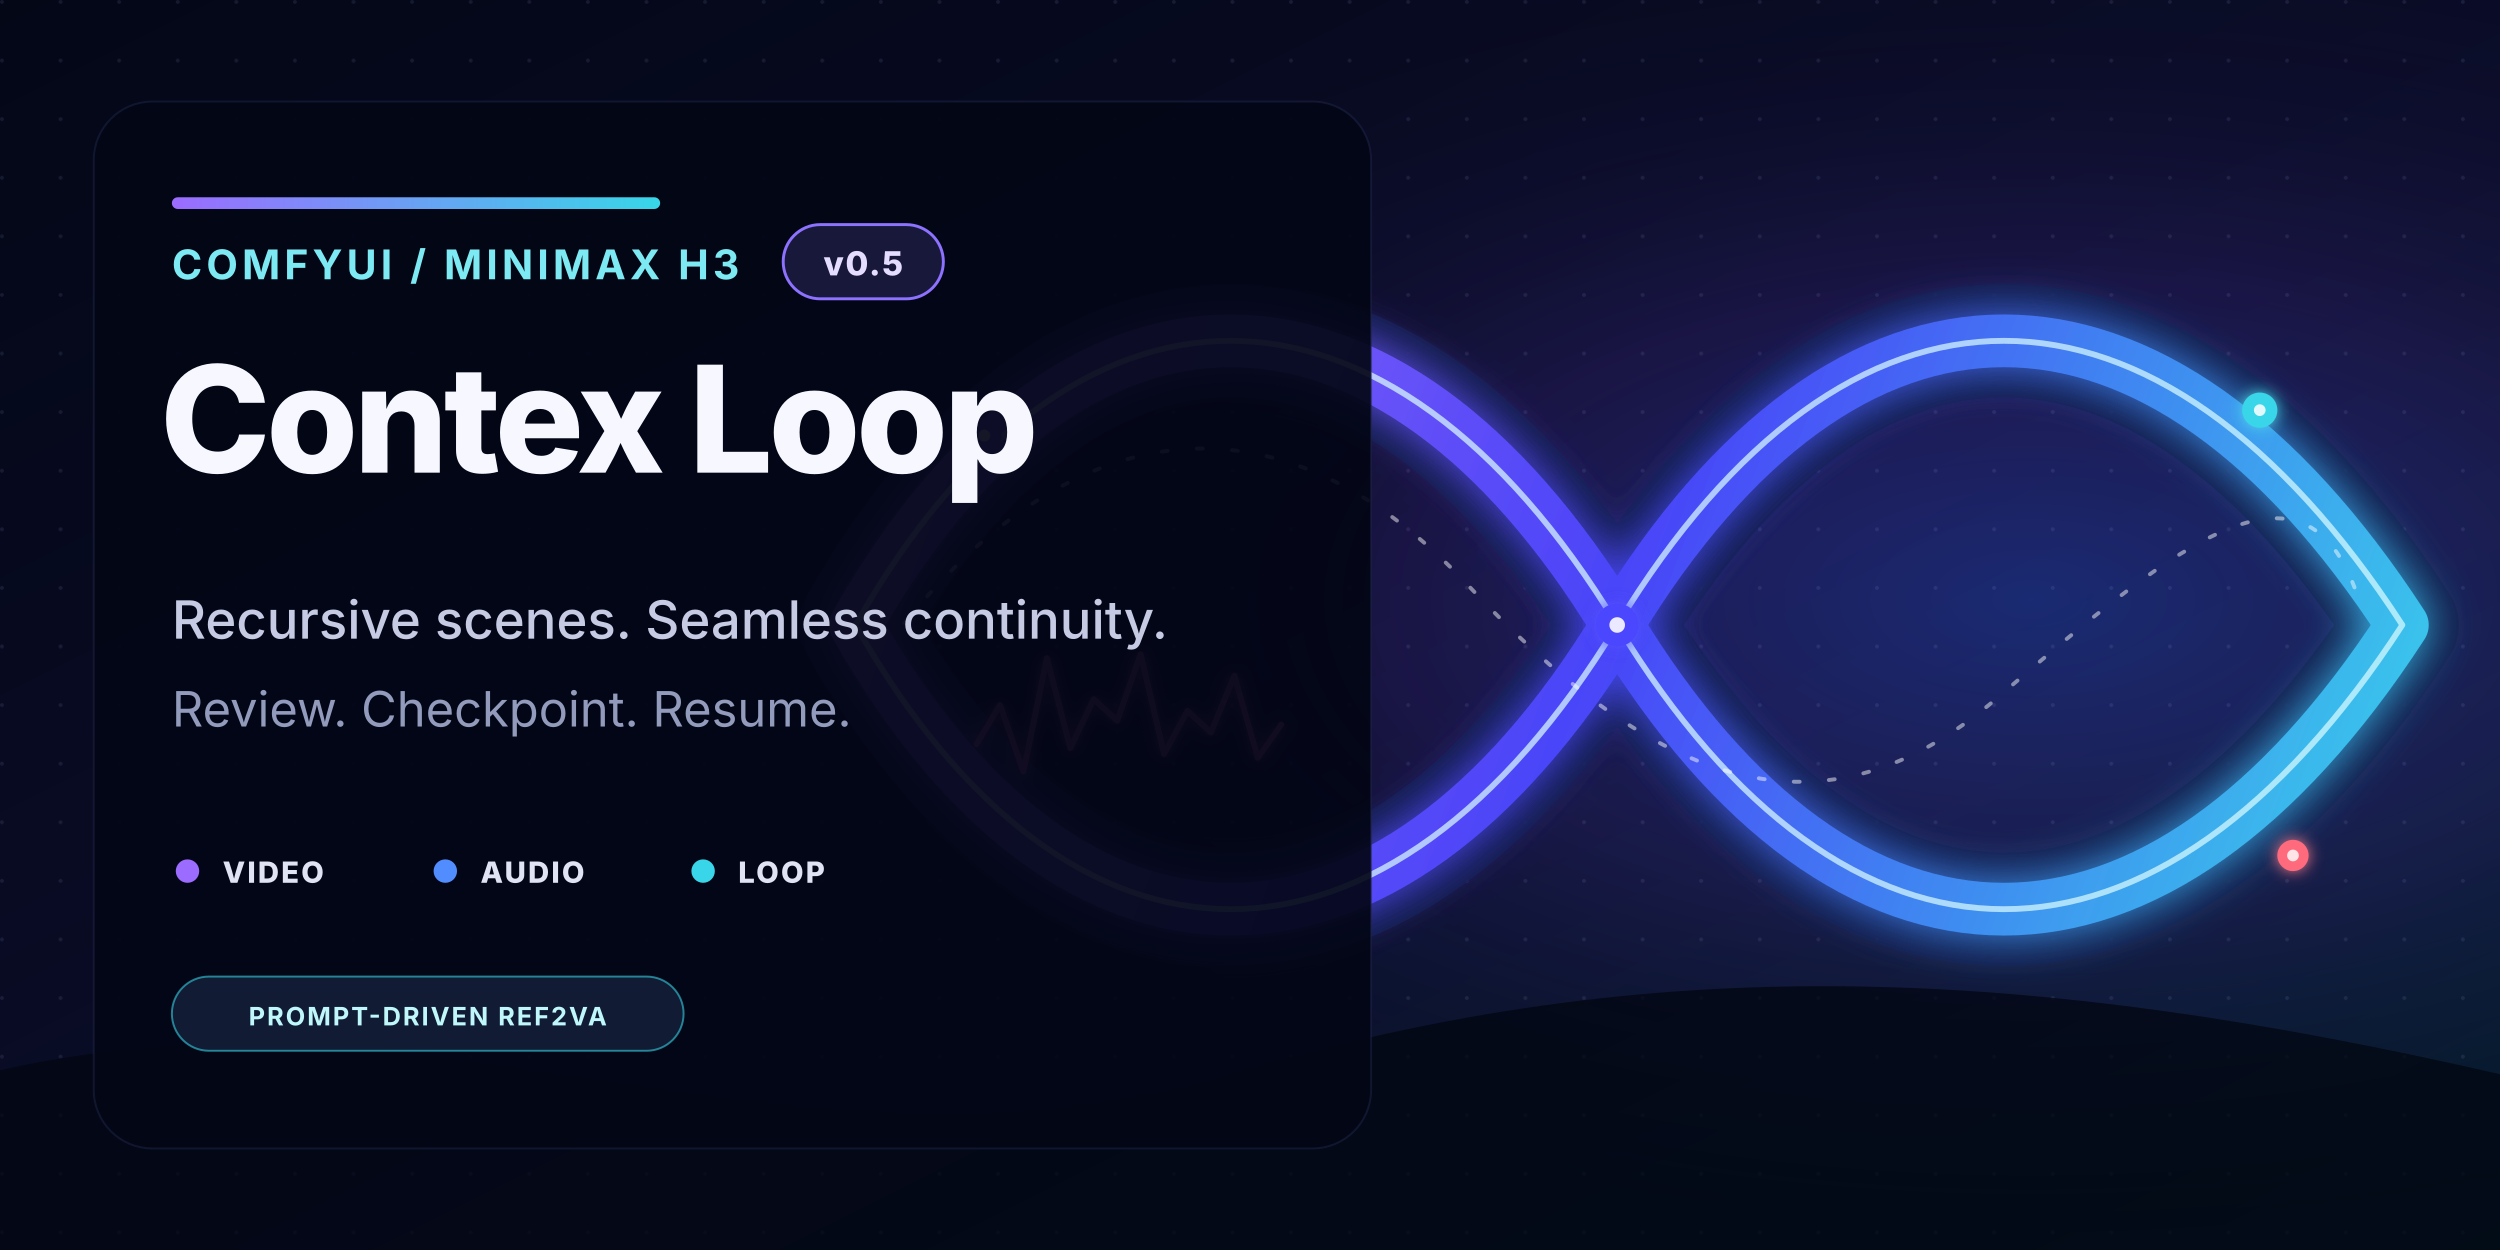
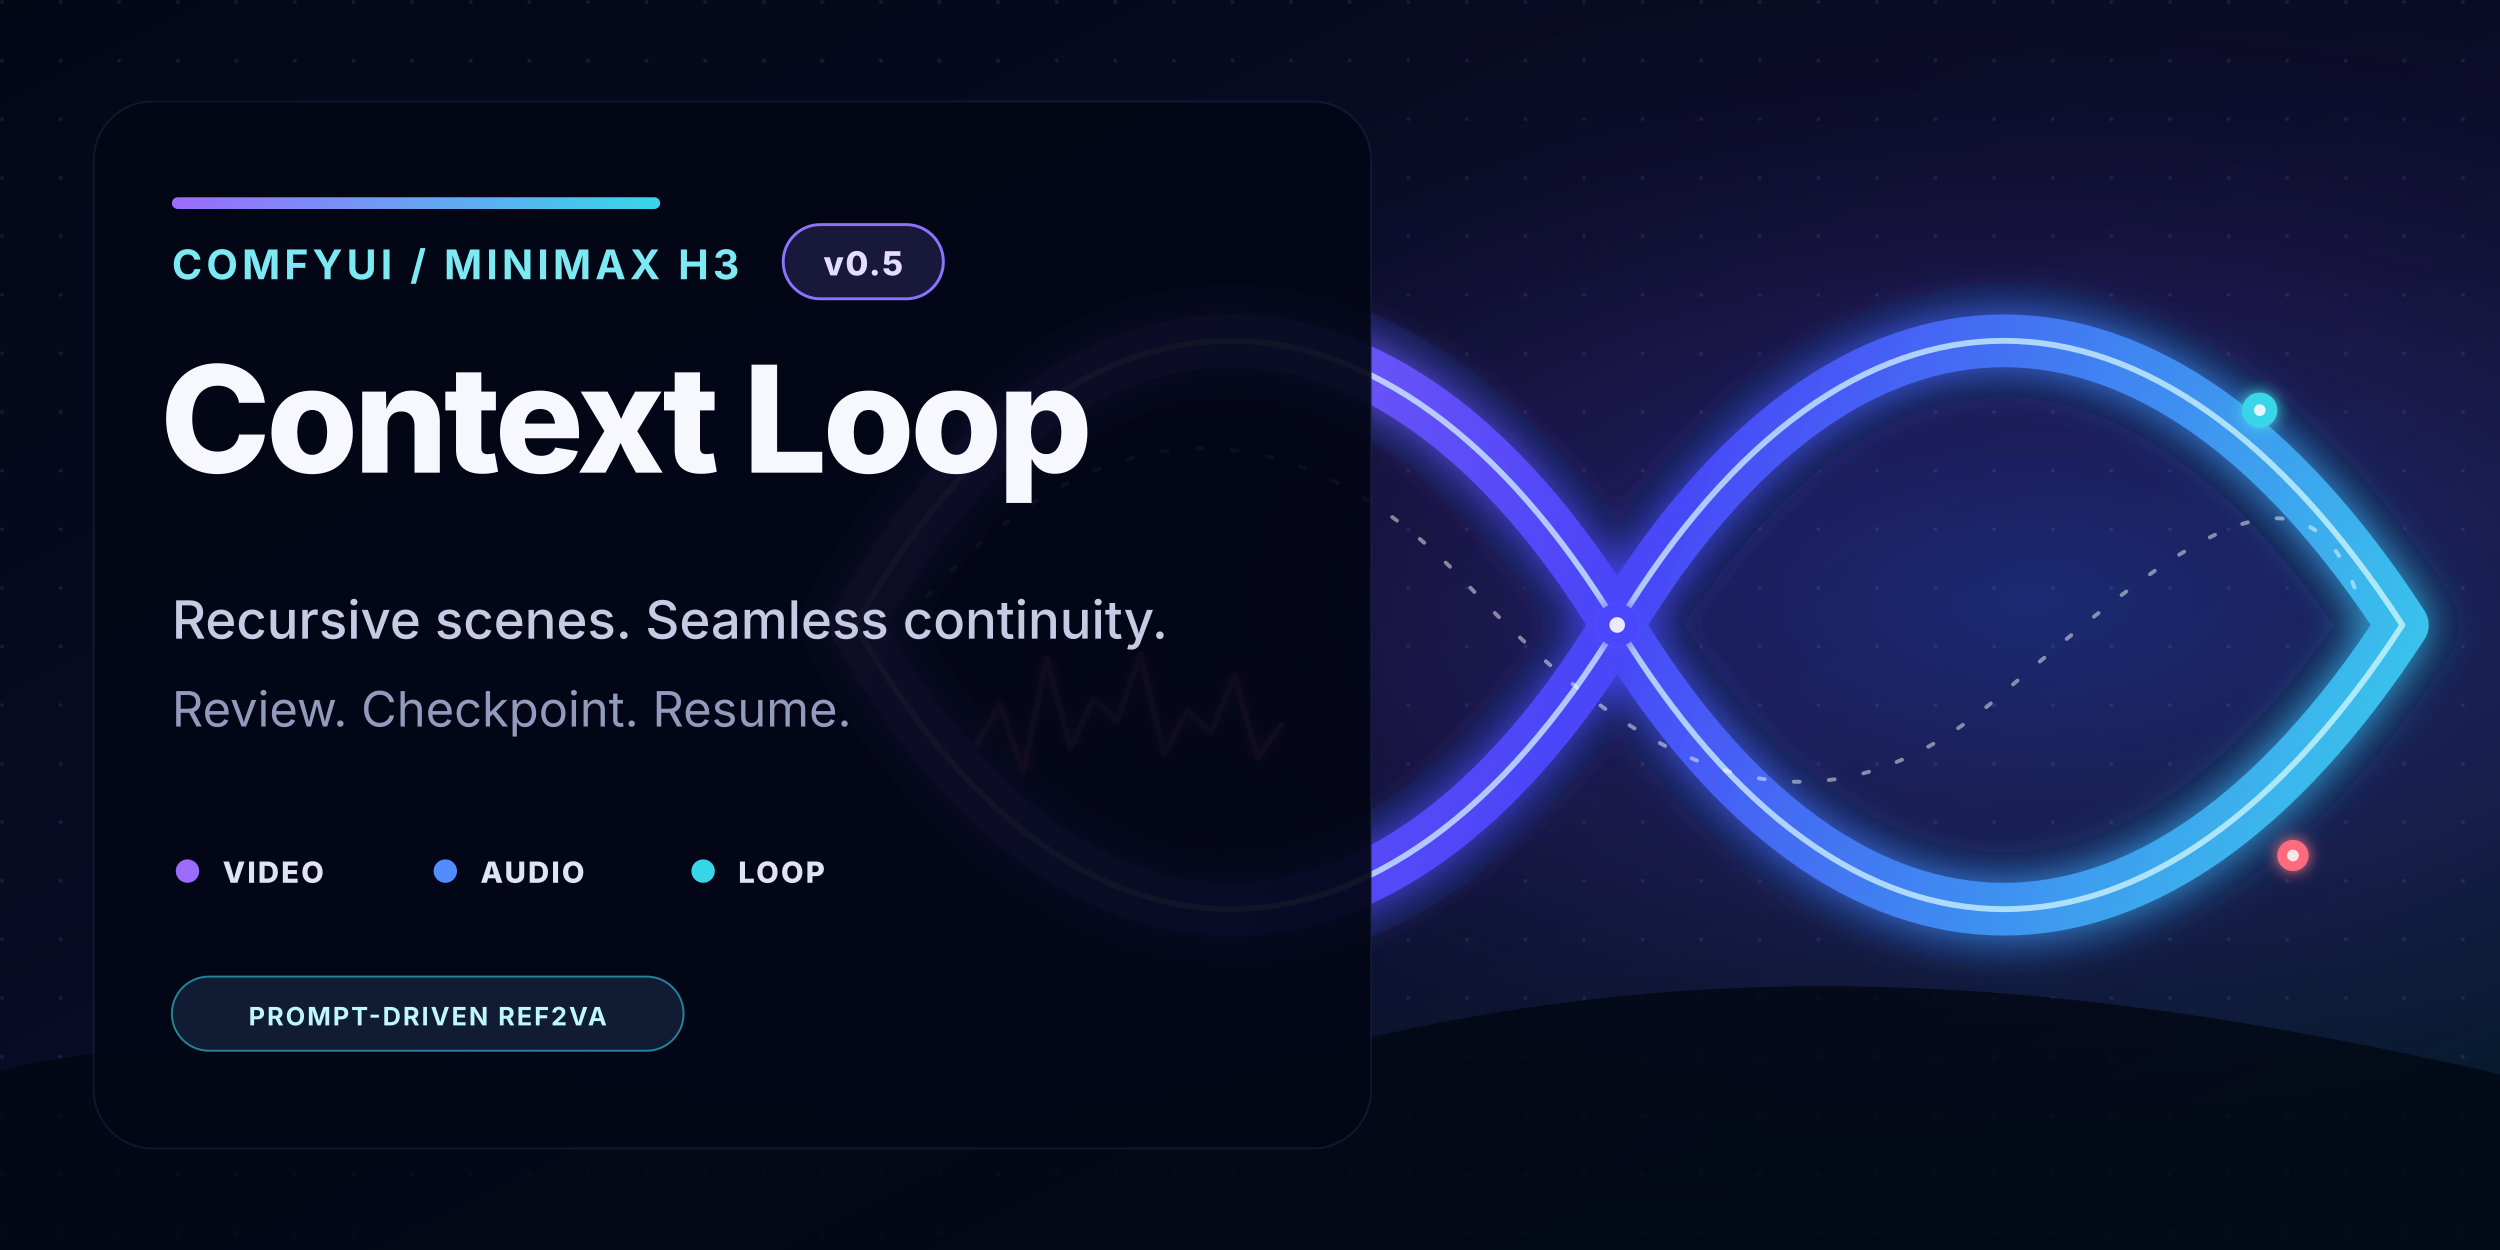
<svg xmlns="http://www.w3.org/2000/svg" width="1280" height="640" viewBox="0 0 1280 640" role="img" aria-labelledby="title desc">
  <defs>
    <linearGradient id="bg" x1="0" y1="0" x2="1" y2="1">
      <stop offset="0" stop-color="#030716" />
      <stop offset=".56" stop-color="#0b0d29" />
      <stop offset="1" stop-color="#041d2c" />
    </linearGradient>
    <radialGradient id="halo" cx="81%" cy="48%" r="54%">
      <stop offset="0" stop-color="#375dff" stop-opacity=".34" />
      <stop offset=".48" stop-color="#754cff" stop-opacity=".13" />
      <stop offset="1" stop-color="#030716" stop-opacity="0" />
    </radialGradient>
    <linearGradient id="ribbon" x1="430" y1="165" x2="1250" y2="478" gradientUnits="userSpaceOnUse">
      <stop offset="0" stop-color="#a269ff" />
      <stop offset=".48" stop-color="#4b47ff" />
      <stop offset="1" stop-color="#37def0" />
    </linearGradient>
    <linearGradient id="accent" x1="88" y1="0" x2="338" y2="0" gradientUnits="userSpaceOnUse">
      <stop stop-color="#9b6cff" />
      <stop offset="1" stop-color="#38d6e8" />
    </linearGradient>
    <pattern id="grid" width="30" height="30" patternUnits="userSpaceOnUse">
      <circle cx="1" cy="1" r="1" fill="#b8c3ff" opacity=".1" />
    </pattern>
    <filter id="glow" x="-35%" y="-45%" width="170%" height="190%">
      <feGaussianBlur stdDeviation="12" result="blur" />
      <feMerge>
        <feMergeNode in="blur" />
        <feMergeNode in="SourceGraphic" />
      </feMerge>
    </filter>
    <filter id="soft" x="-40%" y="-40%" width="180%" height="180%">
      <feGaussianBlur stdDeviation="4" result="blur" />
      <feMerge>
        <feMergeNode in="blur" />
        <feMergeNode in="SourceGraphic" />
      </feMerge>
    </filter>
  </defs>
  <rect width="1280" height="640" fill="url(#bg)" />
  <rect width="1280" height="640" fill="url(#halo)" />
  <rect width="1280" height="640" fill="url(#grid)" />
  <path d="M0 548C222 497 412 615 630 550S1040 495 1280 550V640H0Z" fill="#020510" opacity=".74" />
  <g fill="none" stroke-linecap="round" stroke-linejoin="round">
    <path d="M438 320C548 126 710 126 828 320S1104 514 1230 320C1104 126 946 126 828 320S548 514 438 320Z" stroke="#111c4a" stroke-width="58" opacity=".85" />
    <path d="M438 320C548 126 710 126 828 320S1104 514 1230 320C1104 126 946 126 828 320S548 514 438 320Z" stroke="url(#ribbon)" stroke-width="27" opacity=".96" filter="url(#glow)" />
    <path d="M438 320C548 126 710 126 828 320S1104 514 1230 320C1104 126 946 126 828 320S548 514 438 320Z" stroke="#d8fbff" stroke-width="3" opacity=".72" />
    <path d="M463 319C556 205 660 202 751 299S928 439 1023 357S1182 225 1208 308" stroke="#fff" stroke-width="2" stroke-dasharray="3 15" opacity=".48" />
    <path d="M500 381l12-20 12 34 12-58 12 46 12-25 12 11 12-34 12 51 12-22 12 11 12-29 12 42 12-17" stroke="#ff74cf" stroke-width="3" opacity=".7" filter="url(#soft)" />
  </g>
  <g filter="url(#soft)">
    <circle cx="504" cy="223" r="9" fill="#9b6cff" />
    <circle cx="504" cy="223" r="3" fill="#fff" opacity=".85" />
    <circle cx="828" cy="320" r="11" fill="#4b47ff" />
    <circle cx="828" cy="320" r="4" fill="#fff" opacity=".88" />
    <circle cx="1157" cy="210" r="9" fill="#38d6e8" />
    <circle cx="1157" cy="210" r="3" fill="#fff" opacity=".85" />
    <circle cx="1174" cy="438" r="8" fill="#ff6b7d" />
    <circle cx="1174" cy="438" r="3" fill="#fff" opacity=".82" />
  </g>
  <rect x="48" y="52" width="654" height="536" rx="30" fill="#030615" fill-opacity=".92" stroke="#20264b" stroke-opacity=".5" />
  <g font-family="Inter, ui-sans-serif, system-ui, -apple-system, Segoe UI, sans-serif">
    <rect x="88" y="101" width="250" height="6" rx="3" fill="url(#accent)" />
    <text x="88" y="143" fill="#7ce9f3" font-size="21" font-weight="750" letter-spacing="2.1">COMFYUI / MINIMAX H3</text>
    <g transform="translate(401 115)">
      <rect width="82" height="38" rx="19" fill="#18183b" stroke="#8d72ff" stroke-width="1.5" />
      <text x="41" y="26" fill="#e5ddff" font-size="17" font-weight="800" letter-spacing=".8" text-anchor="middle">v0.5</text>
    </g>
-     <text x="82" y="242" fill="#f7f8ff" font-size="76" font-weight="780" letter-spacing="-2.2">Contex Loop</text>
+     <text x="82" y="242" fill="#f7f8ff" font-size="76" font-weight="780" letter-spacing="-2.2">Context Loop</text>
    <text x="88" y="327" fill="#c6cbe3" font-size="27" font-weight="470">Recursive scenes. Seamless continuity.</text>
    <text x="88" y="372" fill="#929bbb" font-size="25">Review. Checkpoint. Resume.</text>
    <g font-size="15" font-weight="800" letter-spacing="1.1">
      <g transform="translate(88 438)">
        <circle cx="8" cy="8" r="6" fill="#9b6cff" />
        <text x="26" y="14" fill="#e0e3f4">VIDEO</text>
      </g>
      <g transform="translate(220 438)">
        <circle cx="8" cy="8" r="6" fill="#528dff" />
        <text x="26" y="14" fill="#e0e3f4">AUDIO</text>
      </g>
      <g transform="translate(352 438)">
        <circle cx="8" cy="8" r="6" fill="#38d6e8" />
        <text x="26" y="14" fill="#e0e3f4">LOOP</text>
      </g>
    </g>
    <g transform="translate(88 500)">
      <rect width="262" height="38" rx="19" fill="#111b34" stroke="#38d6e8" stroke-opacity=".58" />
      <text x="131" y="25" fill="#bff7fb" font-size="13" font-weight="750" letter-spacing="1" text-anchor="middle">PROMPT-DRIVEN REF2VA</text>
    </g>
  </g>
</svg>
